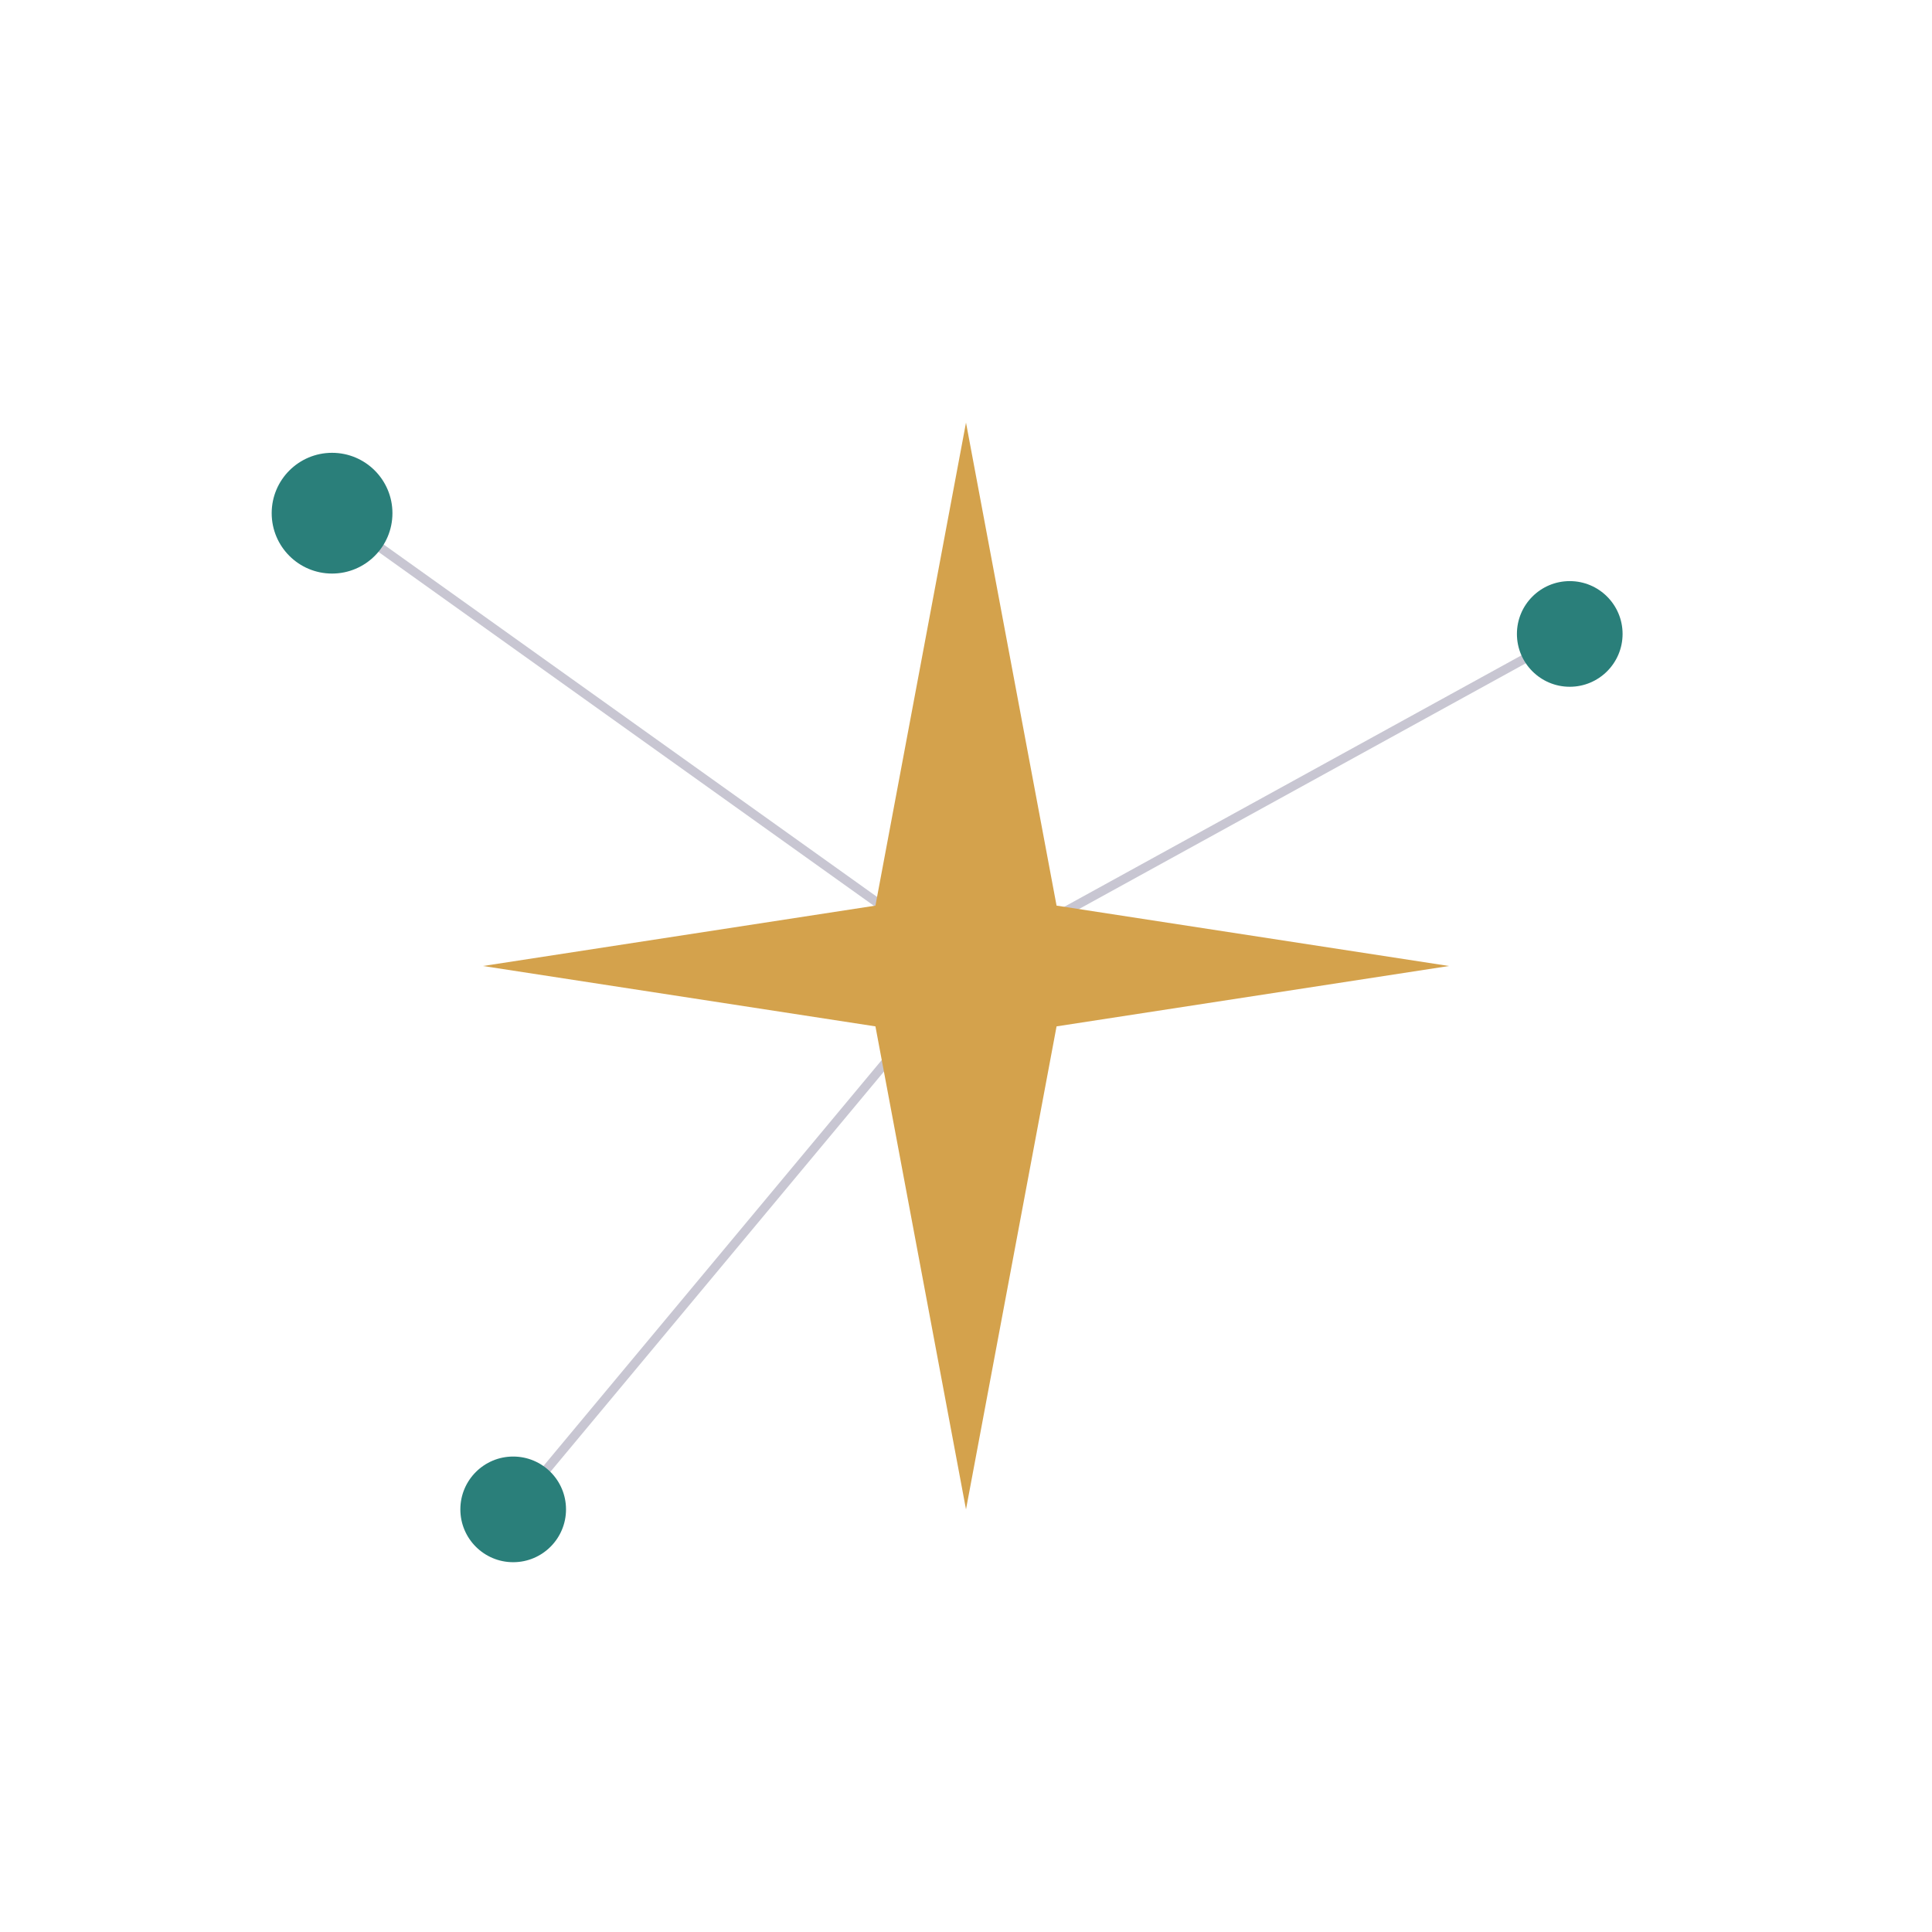
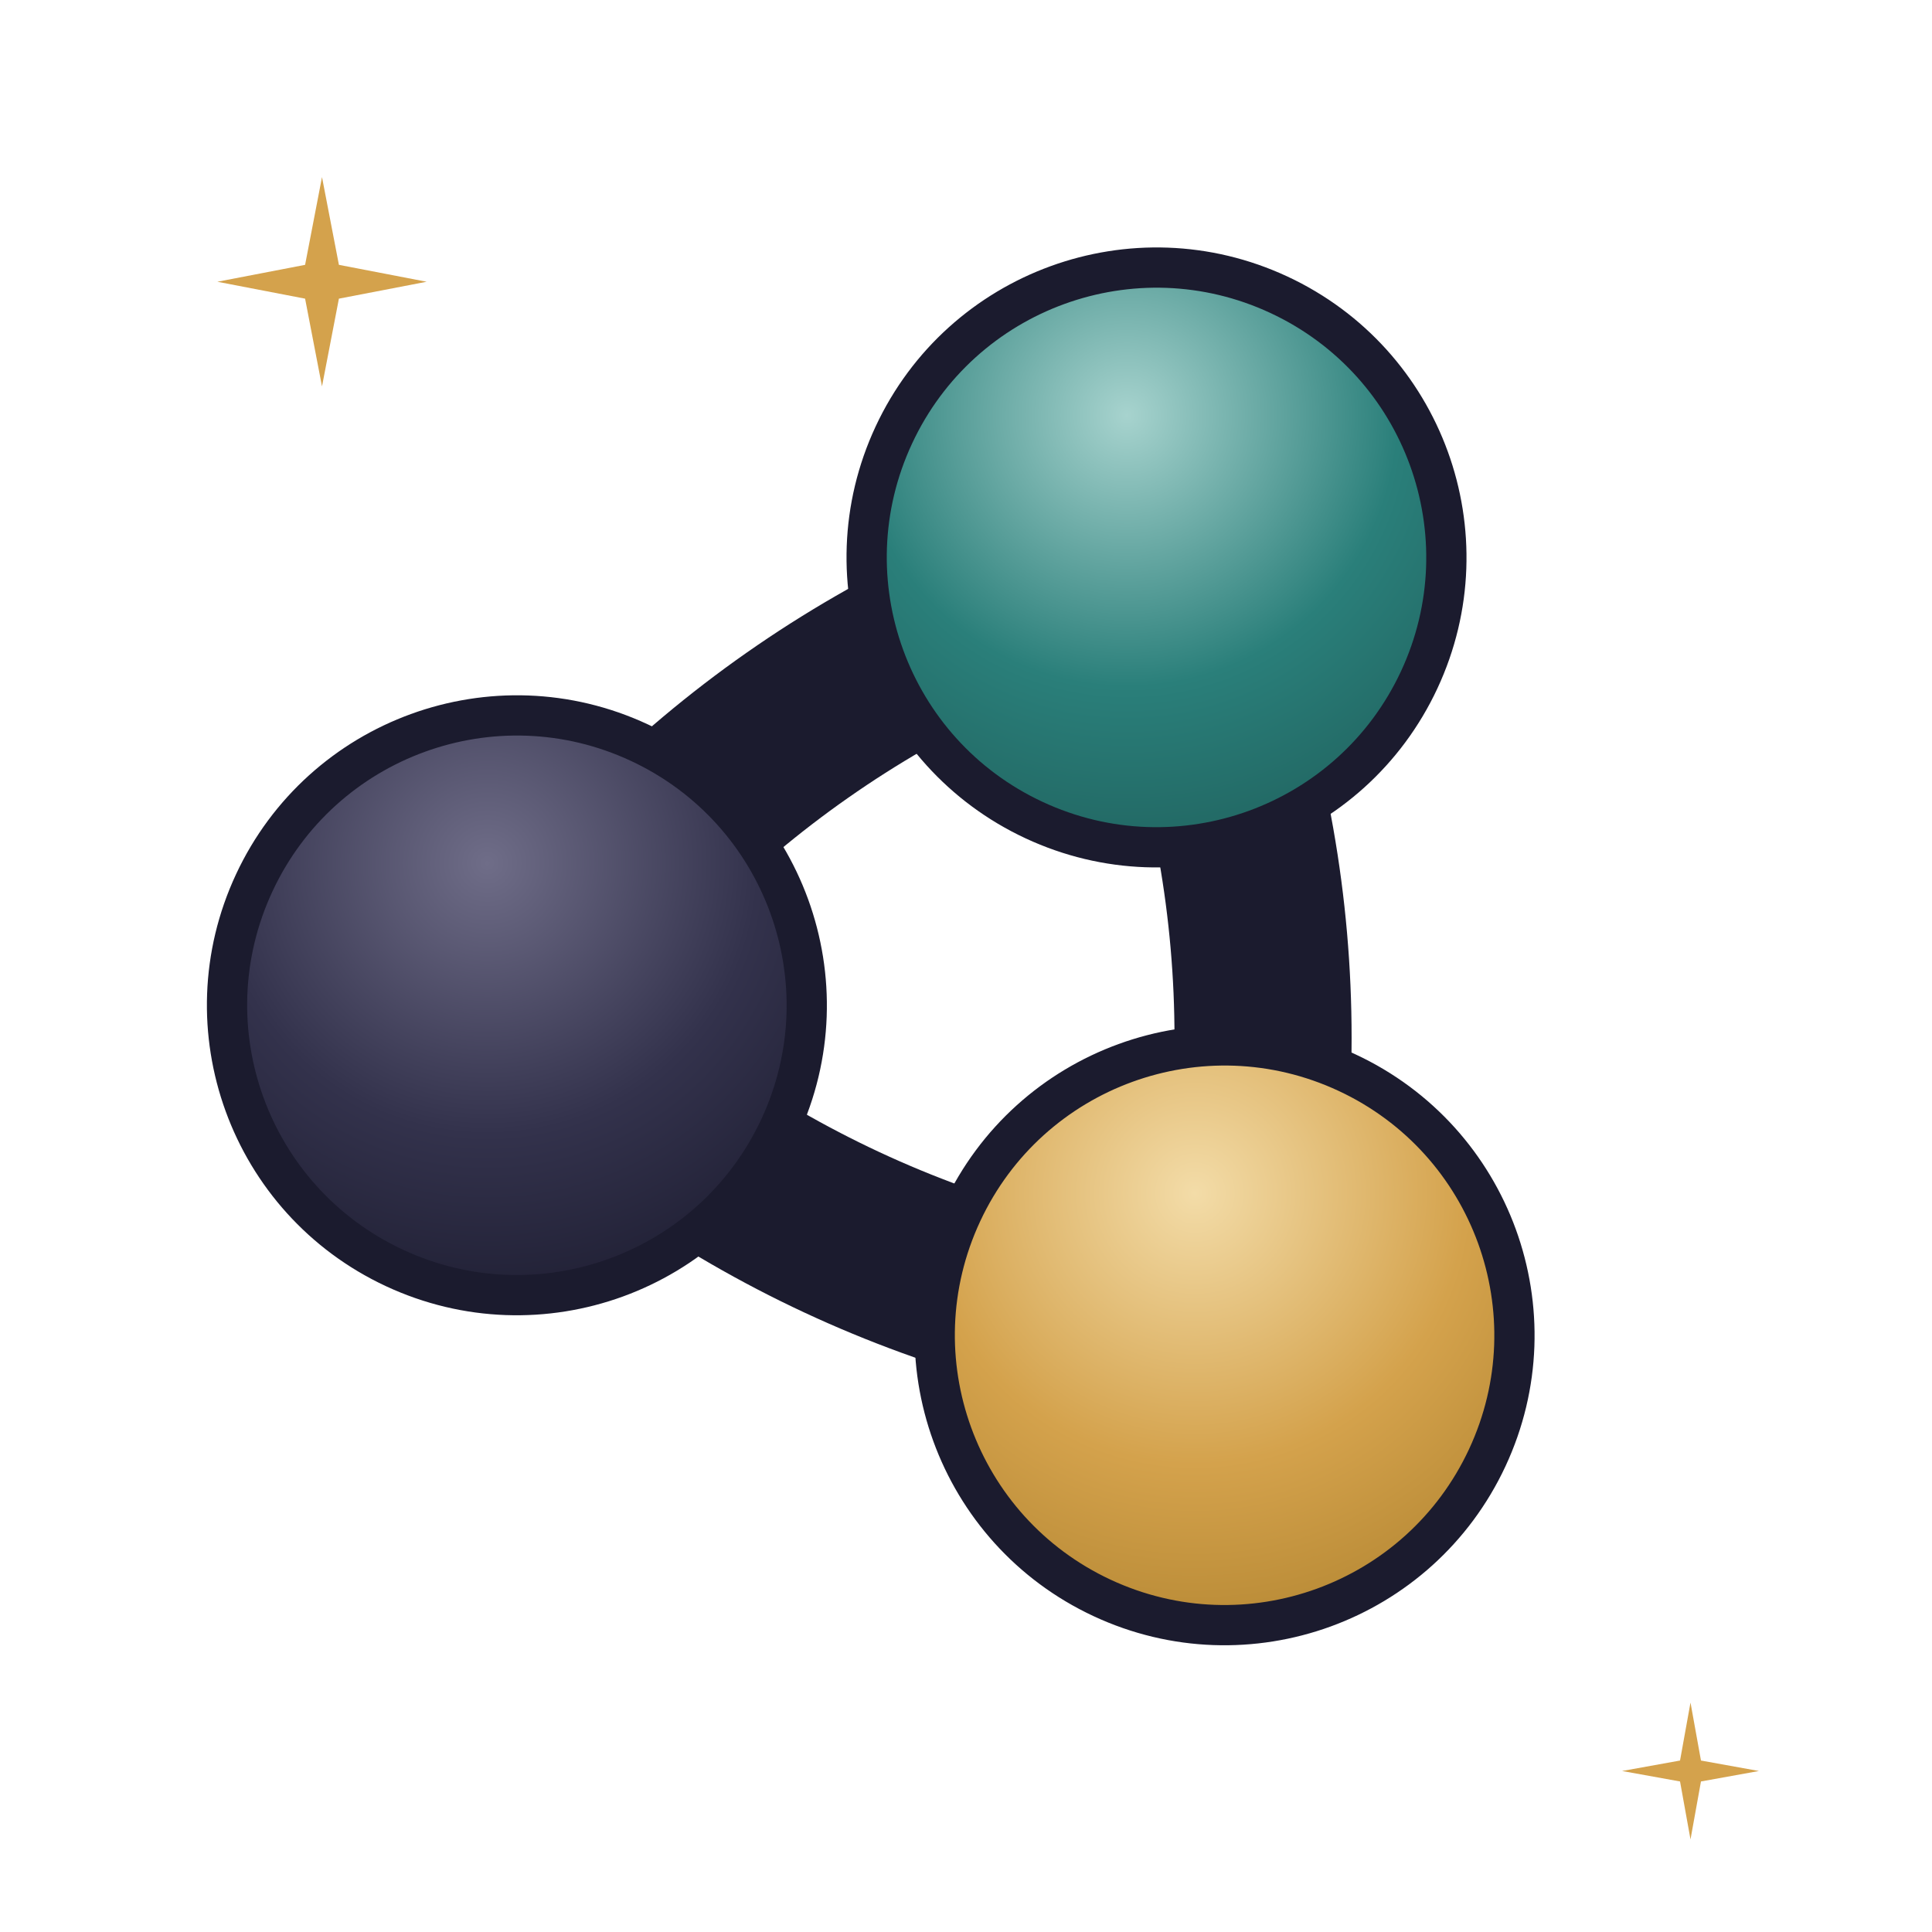
- <svg xmlns="http://www.w3.org/2000/svg" viewBox="0 0 128 128" aria-hidden="true">
-   <line x1="64" y1="64" x2="22" y2="34" stroke="#9A98AD" stroke-width="0.6" opacity="0.55" />
-   <line x1="64" y1="64" x2="104" y2="42" stroke="#9A98AD" stroke-width="0.6" opacity="0.55" />
-   <line x1="64" y1="64" x2="34" y2="100" stroke="#9A98AD" stroke-width="0.6" opacity="0.55" />
-   <path d="M64 28 L70 60 L96 64 L70 68 L64 100 L58 68 L32 64 L58 60 Z" fill="#D4A24C" />
-   <circle cx="22" cy="34" r="4" fill="#2A7F7A" />
-   <circle cx="104" cy="42" r="3.5" fill="#2A7F7A" />
-   <circle cx="34" cy="100" r="3.5" fill="#2A7F7A" />
+ <svg xmlns="http://www.w3.org/2000/svg" viewBox="0 0 24 24">
+   <defs>
+     <radialGradient id="d-teal" cx="0.35" cy="0.3" r="0.85">
+       <stop offset="0%" stop-color="#a7d3ce" />
+       <stop offset="55%" stop-color="#2a7f7a" />
+       <stop offset="100%" stop-color="#1f5f5b" />
+     </radialGradient>
+     <radialGradient id="d-ink" cx="0.35" cy="0.3" r="0.85">
+       <stop offset="0%" stop-color="#6f6d88" />
+       <stop offset="55%" stop-color="#33324c" />
+       <stop offset="100%" stop-color="#1b1b2e" />
+     </radialGradient>
+     <radialGradient id="d-gold" cx="0.35" cy="0.3" r="0.85">
+       <stop offset="0%" stop-color="#f3dca8" />
+       <stop offset="55%" stop-color="#d4a24c" />
+       <stop offset="100%" stop-color="#b0832f" />
+     </radialGradient>
+   </defs>
+   <g transform="rotate(25 12 12)">
+     <path d="M 12,6.4 Q 15.9,9.75 16.85,14.8" fill="none" stroke="#1b1b2e" stroke-width="2.2" stroke-linecap="round" />
+     <path d="M 16.85,14.8 Q 12,16.5 7.15,14.8" fill="none" stroke="#1b1b2e" stroke-width="2.2" stroke-linecap="round" />
+     <path d="M 7.15,14.8 Q 8.1,9.75 12,6.4" fill="none" stroke="#1b1b2e" stroke-width="2.2" stroke-linecap="round" />
+     <circle cx="12" cy="6.4" r="3.6" fill="url(#d-teal)" stroke="#1b1b2e" stroke-width="0.5" />
+     <circle cx="7.15" cy="14.8" r="3.6" fill="url(#d-ink)" stroke="#1b1b2e" stroke-width="0.5" />
+     <circle cx="16.85" cy="14.8" r="3.6" fill="url(#d-gold)" stroke="#1b1b2e" stroke-width="0.5" />
+   </g>
+   <polygon points="4,2.2 4.21,3.29 5.3,3.5 4.21,3.71 4,4.8 3.79,3.71 2.7,3.5 3.79,3.29" fill="#d4a24c" />
+   <polygon points="21,21.15 21.13,21.87 21.85,22 21.13,22.13 21,22.85 20.87,22.13 20.15,22 20.87,21.87" fill="#d4a24c" />
</svg>
